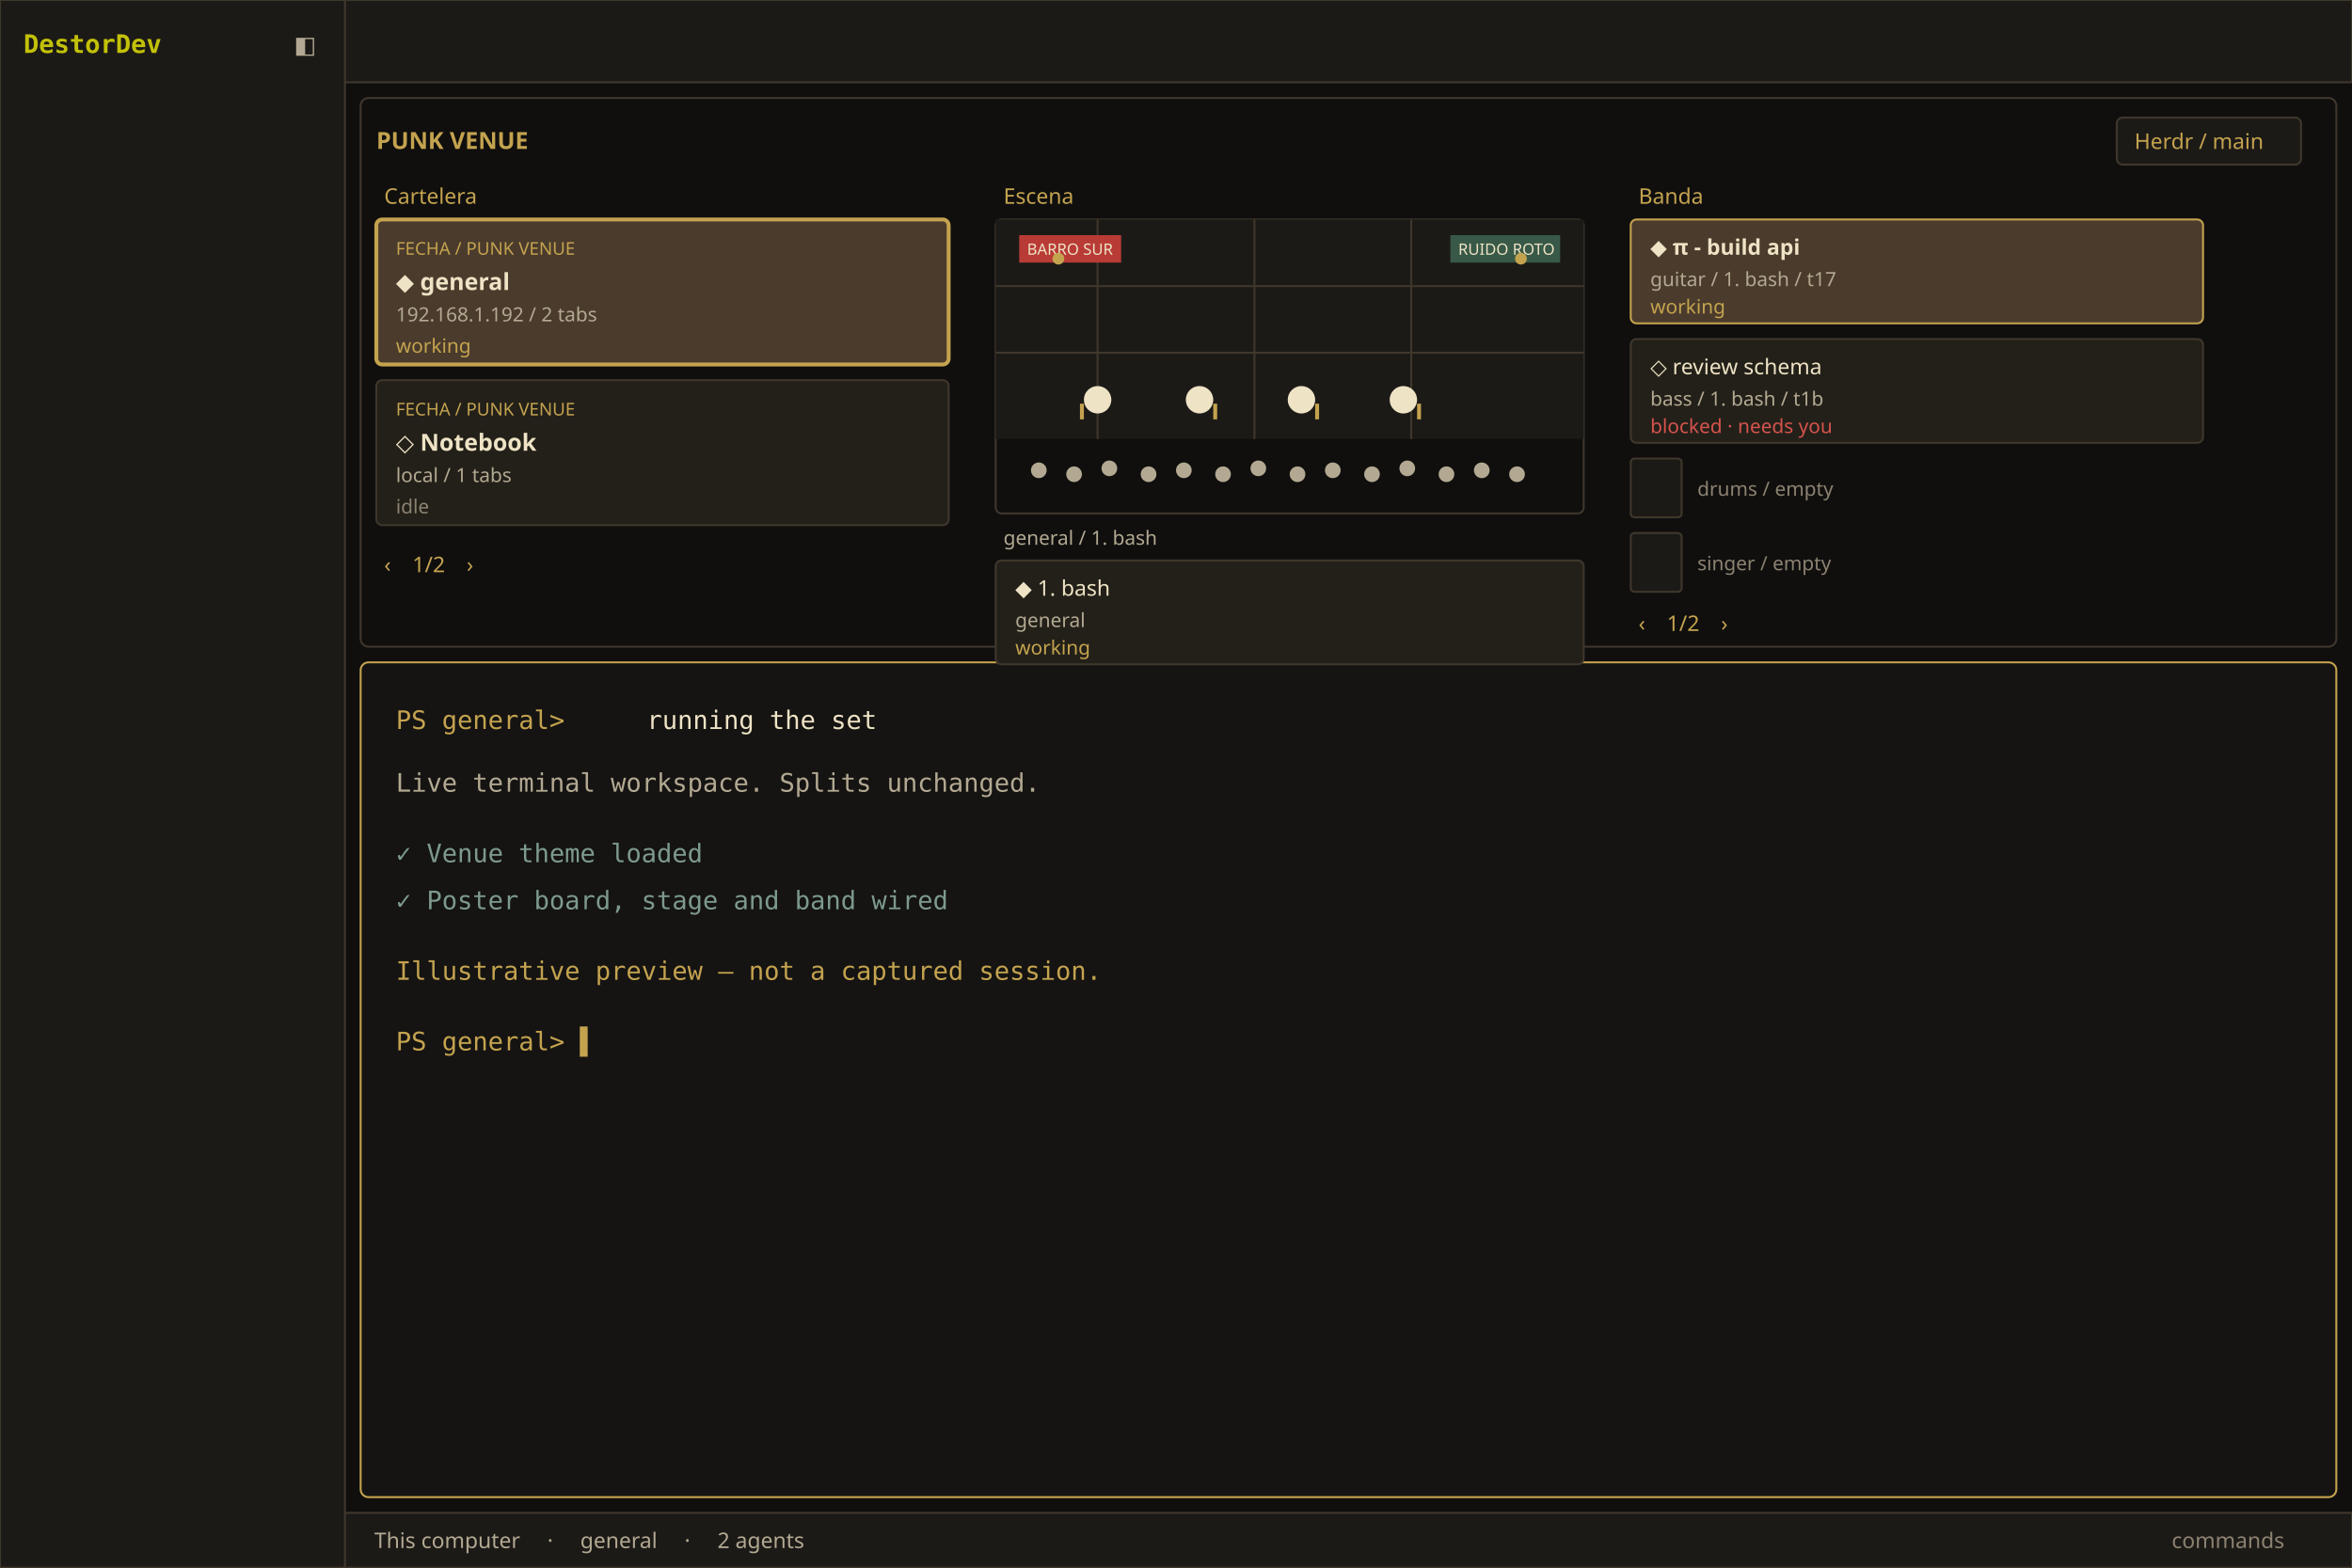
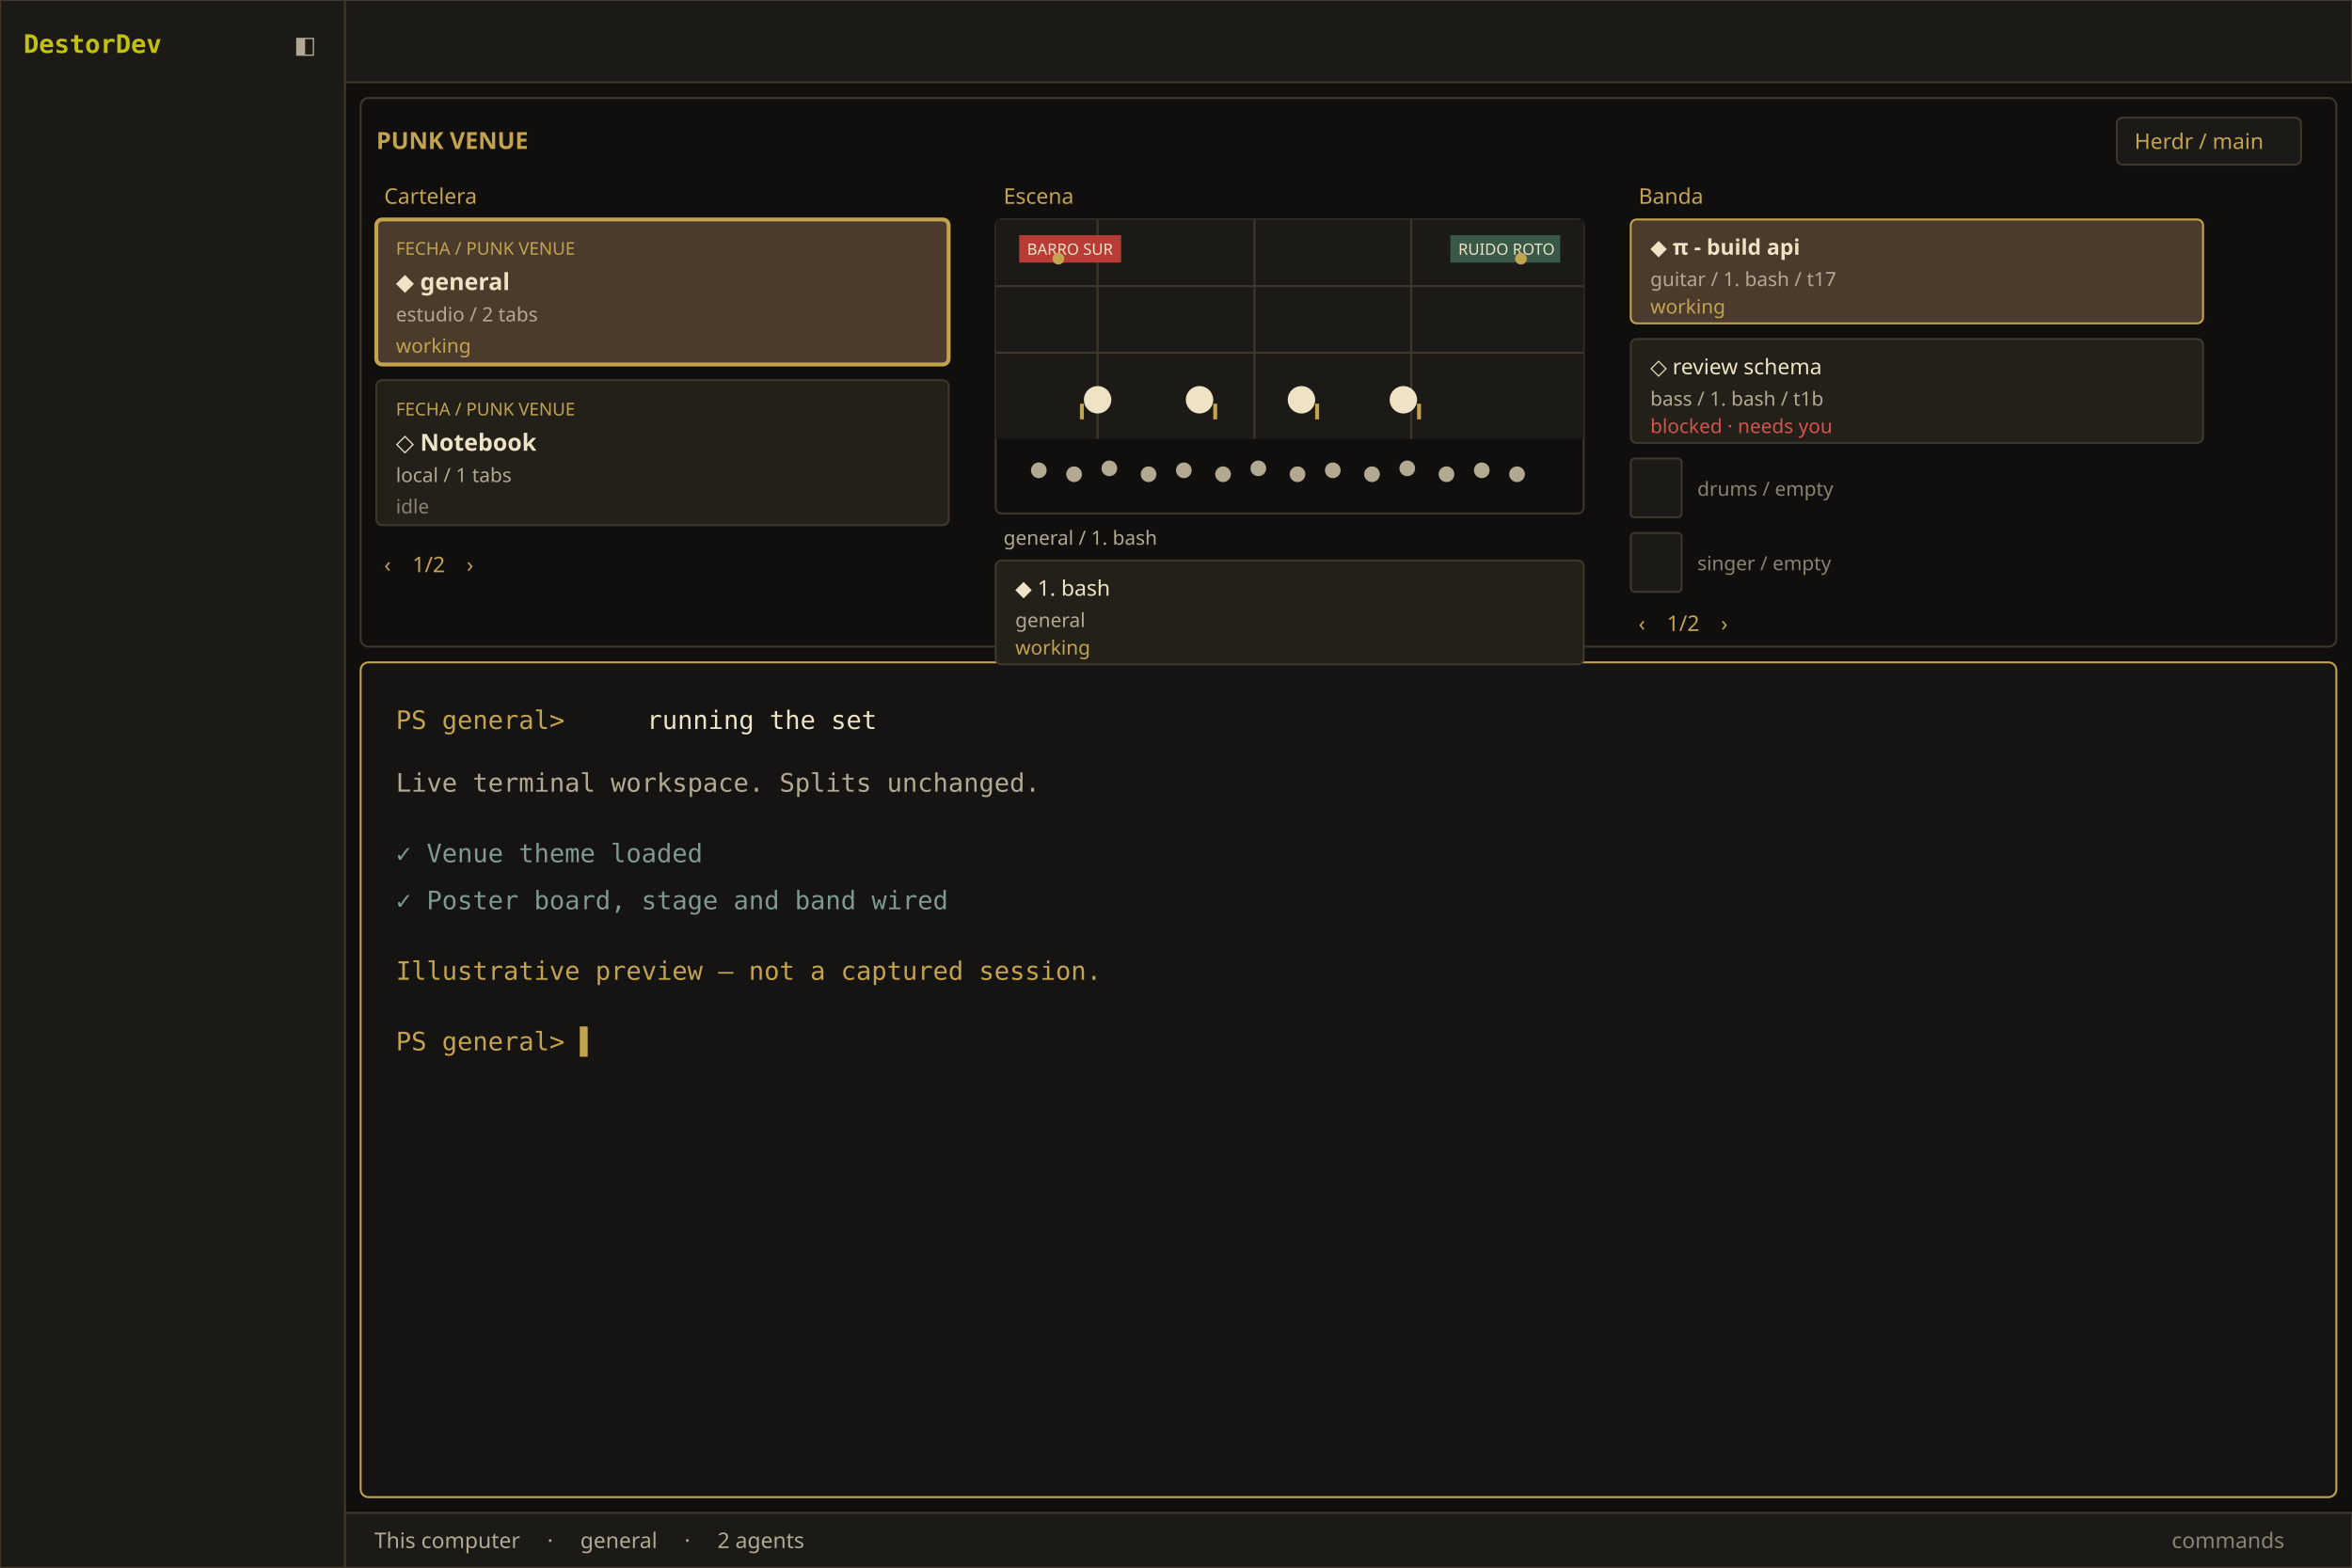
<svg xmlns="http://www.w3.org/2000/svg" width="1200" height="800" viewBox="0 0 1200 800">
  <rect width="1200" height="800" fill="#100f0e" />
  <g stroke="#3f372c" stroke-width="1">
    <path fill="#1c1a17" d="M0 0h176v800H0zM176 0h1024v42H176zM176 772h1024v28H176z" />
    <rect x="184" y="50" width="1008" height="280" rx="4" fill="#100f0e" />
    <rect x="184" y="338" width="1008" height="426" rx="4" fill="#151412" stroke="#c4a34f" />
  </g>
  <g font-family="Segoe UI, sans-serif" font-size="12" fill="#eee3c5">
    <text x="12" y="27" font-family="Consolas, monospace" font-size="13" font-weight="700" fill="#f9f803c0">DestorDev</text>
    <text x="150" y="27" fill="#b3a992">◧</text>
    <text x="192" y="76" font-weight="600" fill="#c4a34f">PUNK VENUE</text>
    <rect x="1080" y="60" width="94" height="24" rx="3" fill="#1c1a17" stroke="#3f372c" />
    <text x="1089" y="76" fill="#c4a34f" font-size="11">Herdr / main</text>
    <g font-size="11" fill="#c4a34f">
      <text x="196" y="104">Cartelera</text>
      <text x="512" y="104">Escena</text>
      <text x="836" y="104">Banda</text>
    </g>
    <g>
      <rect x="192" y="112" width="292" height="74" rx="3" fill="#4a3b2c" stroke="#c4a34f" stroke-width="2" />
      <text x="202" y="130" font-size="9" fill="#c4a34f">FECHA / PUNK VENUE</text>
      <text x="202" y="148" font-weight="600">◆ general</text>
-       <text x="202" y="164" font-size="10" fill="#b3a992">192.168.1.192 / 2 tabs</text>
+       <text x="202" y="164" font-size="10" fill="#b3a992">estudio / 2 tabs</text>
      <text x="202" y="180" font-size="10" fill="#c4a34f">working</text>
      <rect x="192" y="194" width="292" height="74" rx="3" fill="#232019" stroke="#3f372c" />
      <text x="202" y="212" font-size="9" fill="#c4a34f">FECHA / PUNK VENUE</text>
      <text x="202" y="230" font-weight="600">◇ Notebook</text>
      <text x="202" y="246" font-size="10" fill="#b3a992">local / 1 tabs</text>
      <text x="202" y="262" font-size="10" fill="#8c8271">idle</text>
      <text x="196" y="292" font-size="11" fill="#c4a34f">‹　1/2　›</text>
    </g>
    <g>
      <rect x="508" y="112" width="300" height="150" rx="3" fill="#100f0e" stroke="#3f372c" />
      <rect x="508" y="112" width="300" height="112" fill="#1c1a17" />
      <g stroke="#3f372c">
        <path d="M508 146h300M508 180h300M560 112v112M640 112v112M720 112v112" />
      </g>
      <rect x="520" y="120" width="52" height="14" fill="#b93b36" />
      <text x="524" y="130" font-size="8" fill="#eee3c5">BARRO SUR</text>
      <rect x="740" y="120" width="56" height="14" fill="#385947" />
      <text x="744" y="130" font-size="8" fill="#eee3c5">RUIDO ROTO</text>
      <g fill="#eee3c5">
        <circle cx="560" cy="204" r="7" />
        <circle cx="612" cy="204" r="7" />
        <circle cx="664" cy="204" r="7" />
        <circle cx="716" cy="204" r="7" />
      </g>
      <g stroke="#c4a34f" stroke-width="2" fill="none">
        <path d="M552 214v-8M620 214v-8M672 214v-8M724 214v-8" />
      </g>
      <circle cx="540" cy="132" r="3" fill="#c4a34f" />
      <circle cx="776" cy="132" r="3" fill="#c4a34f" />
      <g fill="#b3a992">
        <circle cx="530" cy="240" r="4" />
        <circle cx="548" cy="242" r="4" />
        <circle cx="566" cy="239" r="4" />
        <circle cx="586" cy="242" r="4" />
        <circle cx="604" cy="240" r="4" />
        <circle cx="624" cy="242" r="4" />
        <circle cx="642" cy="239" r="4" />
        <circle cx="662" cy="242" r="4" />
        <circle cx="680" cy="240" r="4" />
        <circle cx="700" cy="242" r="4" />
        <circle cx="718" cy="239" r="4" />
        <circle cx="738" cy="242" r="4" />
        <circle cx="756" cy="240" r="4" />
        <circle cx="774" cy="242" r="4" />
      </g>
      <text x="512" y="278" font-size="10" fill="#b3a992">general / 1. bash</text>
      <rect x="508" y="286" width="300" height="53" rx="3" fill="#232019" stroke="#3f372c" />
      <text x="518" y="304" font-size="11">◆ 1. bash</text>
      <text x="518" y="320" font-size="10" fill="#b3a992">general</text>
      <text x="518" y="334" font-size="10" fill="#c4a34f">working</text>
    </g>
    <g>
      <rect x="832" y="112" width="292" height="53" rx="3" fill="#4a3b2c" stroke="#c4a34f" />
      <text x="842" y="130" font-size="11" font-weight="600">◆ π - build api</text>
      <text x="842" y="146" font-size="10" fill="#b3a992">guitar / 1. bash / t17</text>
      <text x="842" y="160" font-size="10" fill="#c4a34f">working</text>
      <rect x="832" y="173" width="292" height="53" rx="3" fill="#232019" stroke="#3f372c" />
      <text x="842" y="191" font-size="11">◇ review schema</text>
      <text x="842" y="207" font-size="10" fill="#b3a992">bass / 1. bash / t1b</text>
      <text x="842" y="221" font-size="10" fill="#d4534d">blocked · needs you</text>
      <g font-size="10" fill="#8c8271">
        <rect x="832" y="234" width="26" height="30" rx="2" fill="#1c1a17" stroke="#3f372c" />
        <text x="866" y="253">drums / empty</text>
        <rect x="832" y="272" width="26" height="30" rx="2" fill="#1c1a17" stroke="#3f372c" />
        <text x="866" y="291">singer / empty</text>
      </g>
      <text x="836" y="322" font-size="11" fill="#c4a34f">‹　1/2　›</text>
    </g>
    <text x="191" y="790" fill="#b3a992" font-size="11">This computer　 ·　 general　 ·　 2 agents</text>
    <text x="1108" y="790" fill="#8c8271" font-size="11">commands</text>
  </g>
  <g font-family="Consolas, monospace" font-size="13" fill="#eee3c5">
    <text x="202" y="372" fill="#c4a34f">PS general&gt;</text>
    <text x="330" y="372"> running the set</text>
    <text x="202" y="404" fill="#b3a992">Live terminal workspace. Splits unchanged.</text>
    <text x="202" y="440" fill="#7d9a8c">✓ Venue theme loaded</text>
    <text x="202" y="464" fill="#7d9a8c">✓ Poster board, stage and band wired</text>
    <text x="202" y="500" fill="#c4a34f">Illustrative preview — not a captured session.</text>
    <text x="202" y="536" fill="#c4a34f">PS general&gt; ▌</text>
  </g>
</svg>
